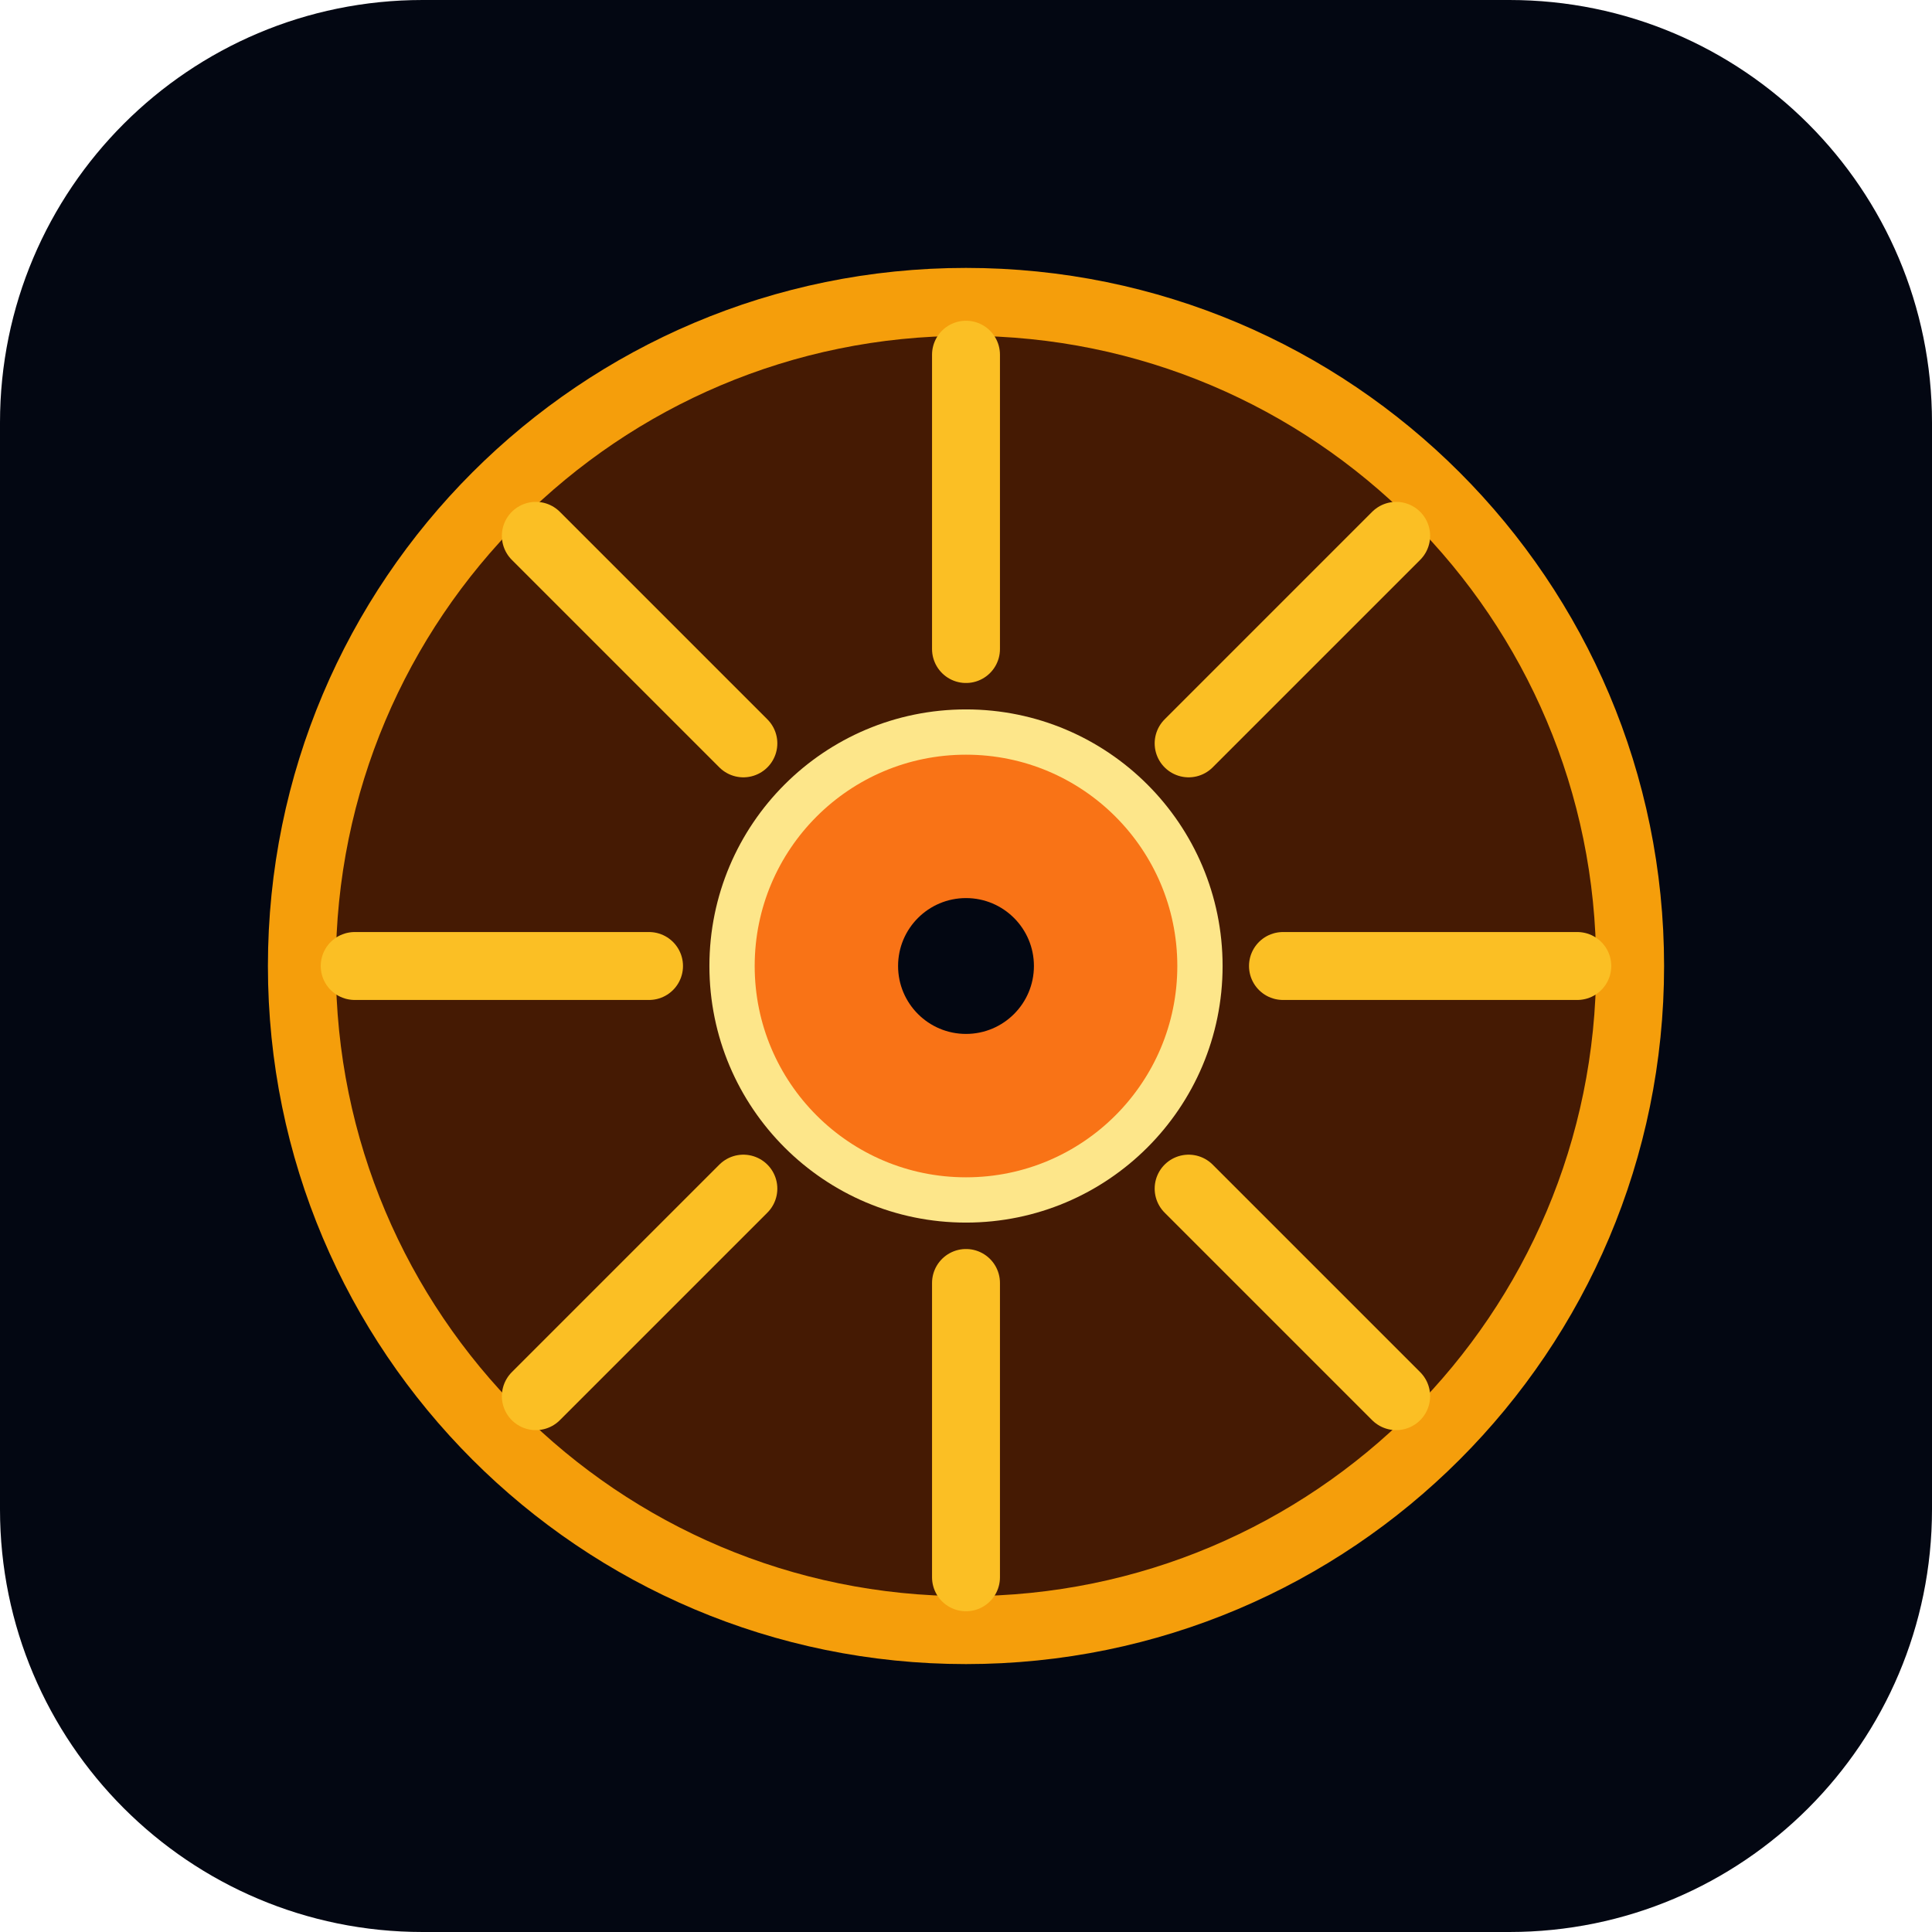
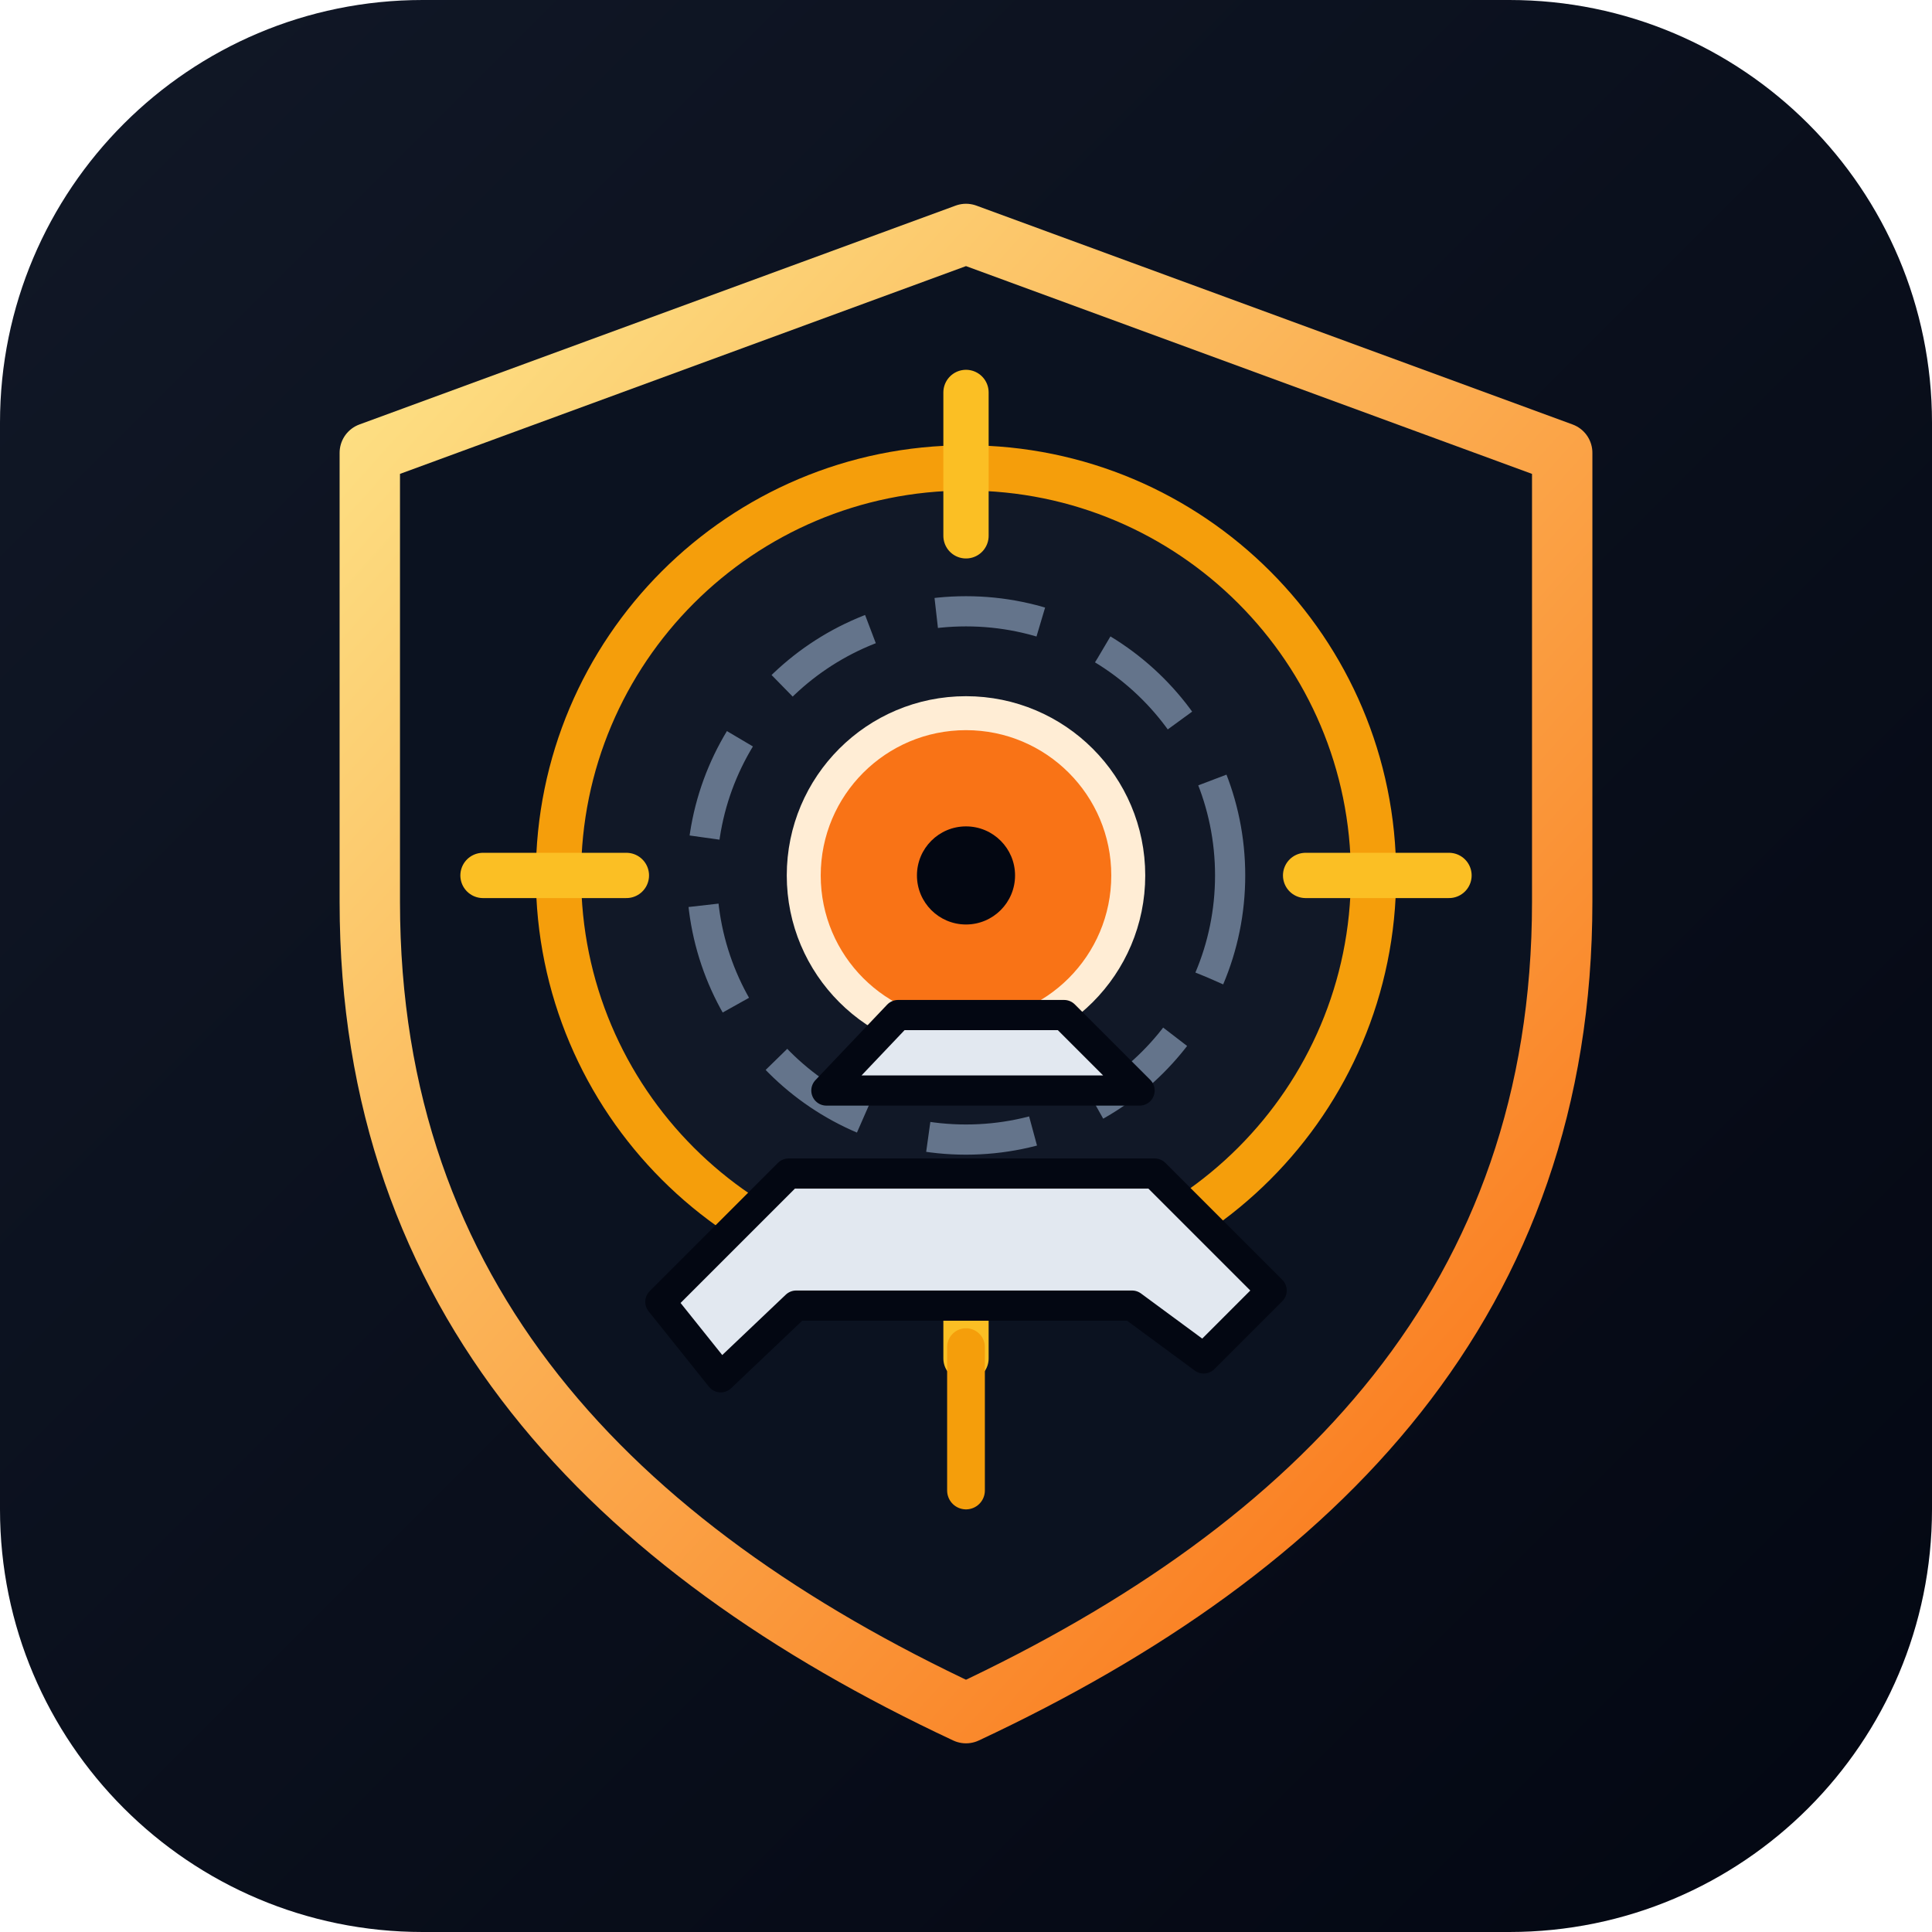
<svg xmlns="http://www.w3.org/2000/svg" viewBox="0 0 512 512">
-   <rect width="512" height="512" rx="112" fill="#030712" />
-   <circle cx="256" cy="256" r="176" fill="#451a03" stroke="#f59e0b" stroke-width="18" />
-   <path d="M256 94v78M256 340v78M94 256h78M340 256h78M142 142l55 55M315 315l55 55M370 142l-55 55M197 315l-55 55" stroke="#fbbf24" stroke-width="18" stroke-linecap="round" />
-   <circle cx="256" cy="256" r="62" fill="#f97316" stroke="#fde68a" stroke-width="12" />
-   <circle cx="256" cy="256" r="18" fill="#030712" />
+   <defs>
+     <linearGradient id="bg" x1="0" y1="0" x2="1" y2="1">
+       <stop stop-color="#111827" />
+       <stop offset="1" stop-color="#030712" />
+     </linearGradient>
+     <linearGradient id="amber" x1="0" y1="0" x2="0.9" y2="1">
+       <stop stop-color="#fde68a" />
+       <stop offset="1" stop-color="#f97316" />
+     </linearGradient>
+   </defs>
+   <rect width="512" height="512" rx="112" fill="url(#bg)" />
+   <path d="M256 62 414 120v119c0 105-64 171-158 215C162 410 98 344 98 239V120z" fill="#0b1220" stroke="url(#amber)" stroke-width="16" stroke-linejoin="round" />
+   <circle cx="256" cy="232" r="108" fill="#111827" stroke="#f59e0b" stroke-width="12" />
+   <circle cx="256" cy="232" r="70" fill="none" stroke="#64748b" stroke-width="8" stroke-dasharray="28 18" />
+   <path d="M256 104v38M256 322v38M128 232h38M346 232h38" stroke="#fbbf24" stroke-width="12" stroke-linecap="round" />
+   <circle cx="256" cy="232" r="43" fill="#f97316" stroke="#ffedd5" stroke-width="9" />
+   <circle cx="256" cy="232" r="13" fill="#030712" />
+   <path d="m175 345 34-34h97l31 31-18 18-19-14h-89l-20 19zm44-56 19-20h44l20 20z" fill="#e2e8f0" stroke="#030712" stroke-width="8" stroke-linejoin="round" />
+   <path d="M256 357v38" stroke="#f59e0b" stroke-width="10" stroke-linecap="round" />
</svg>
